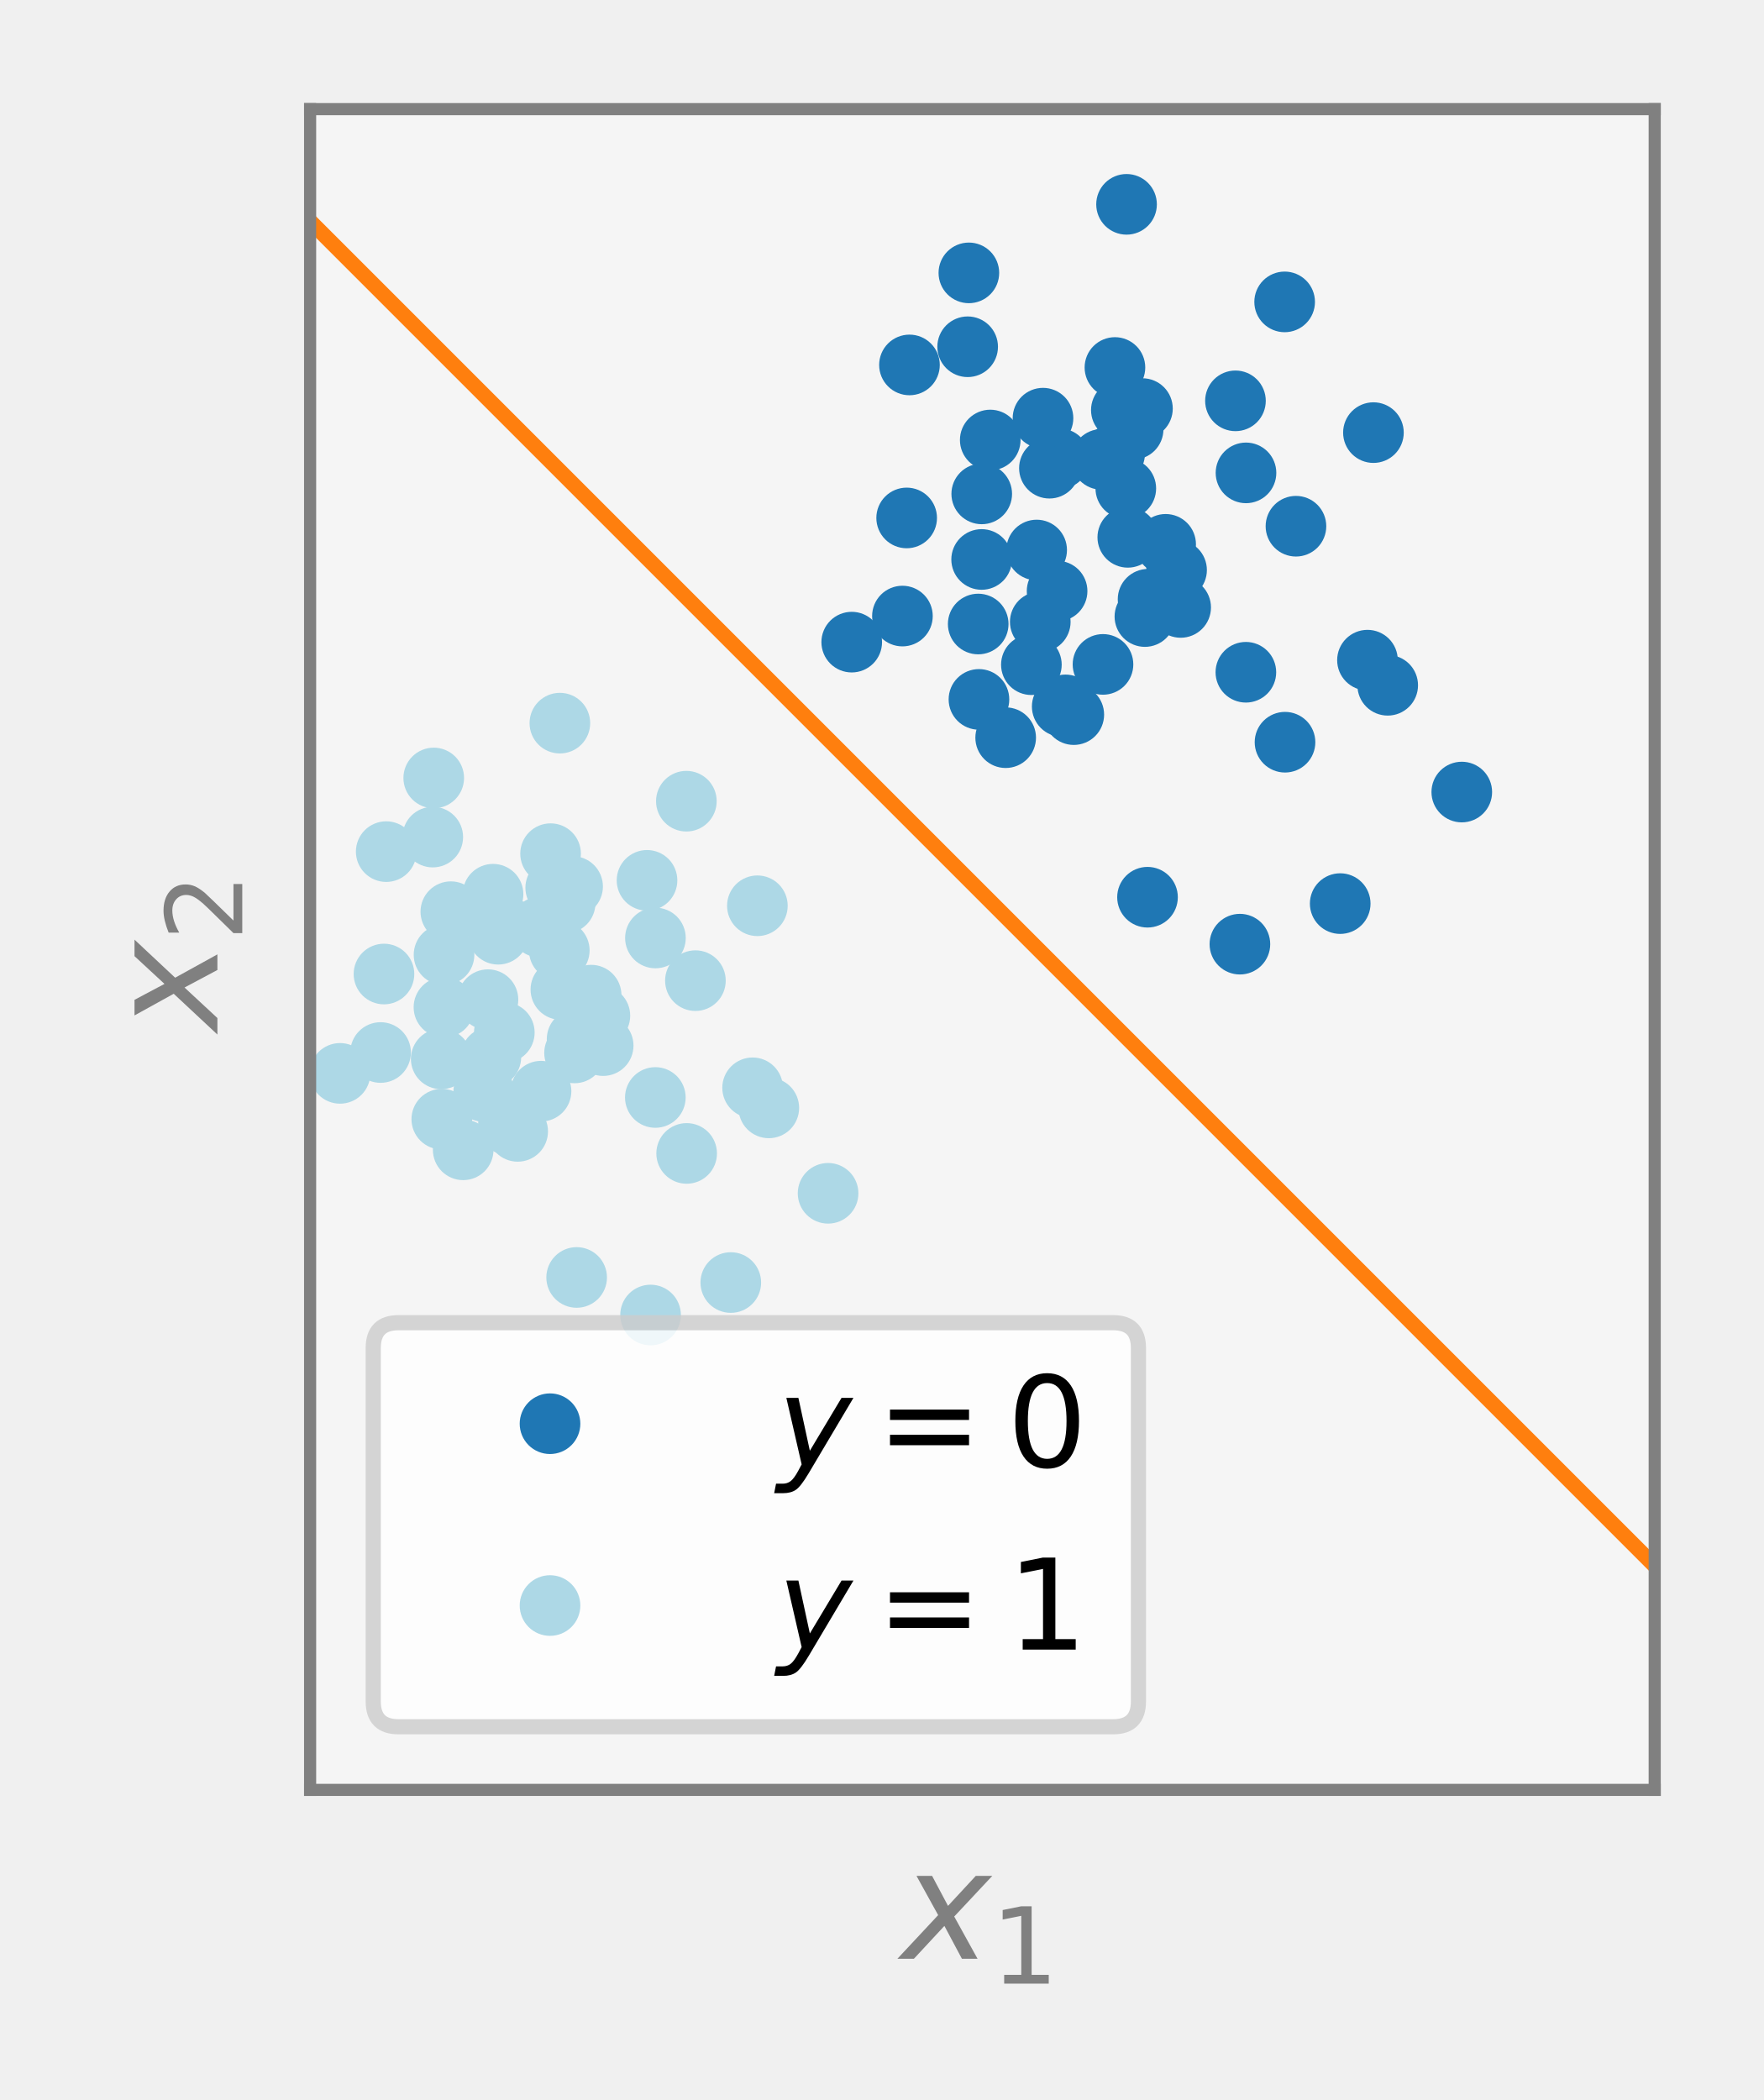
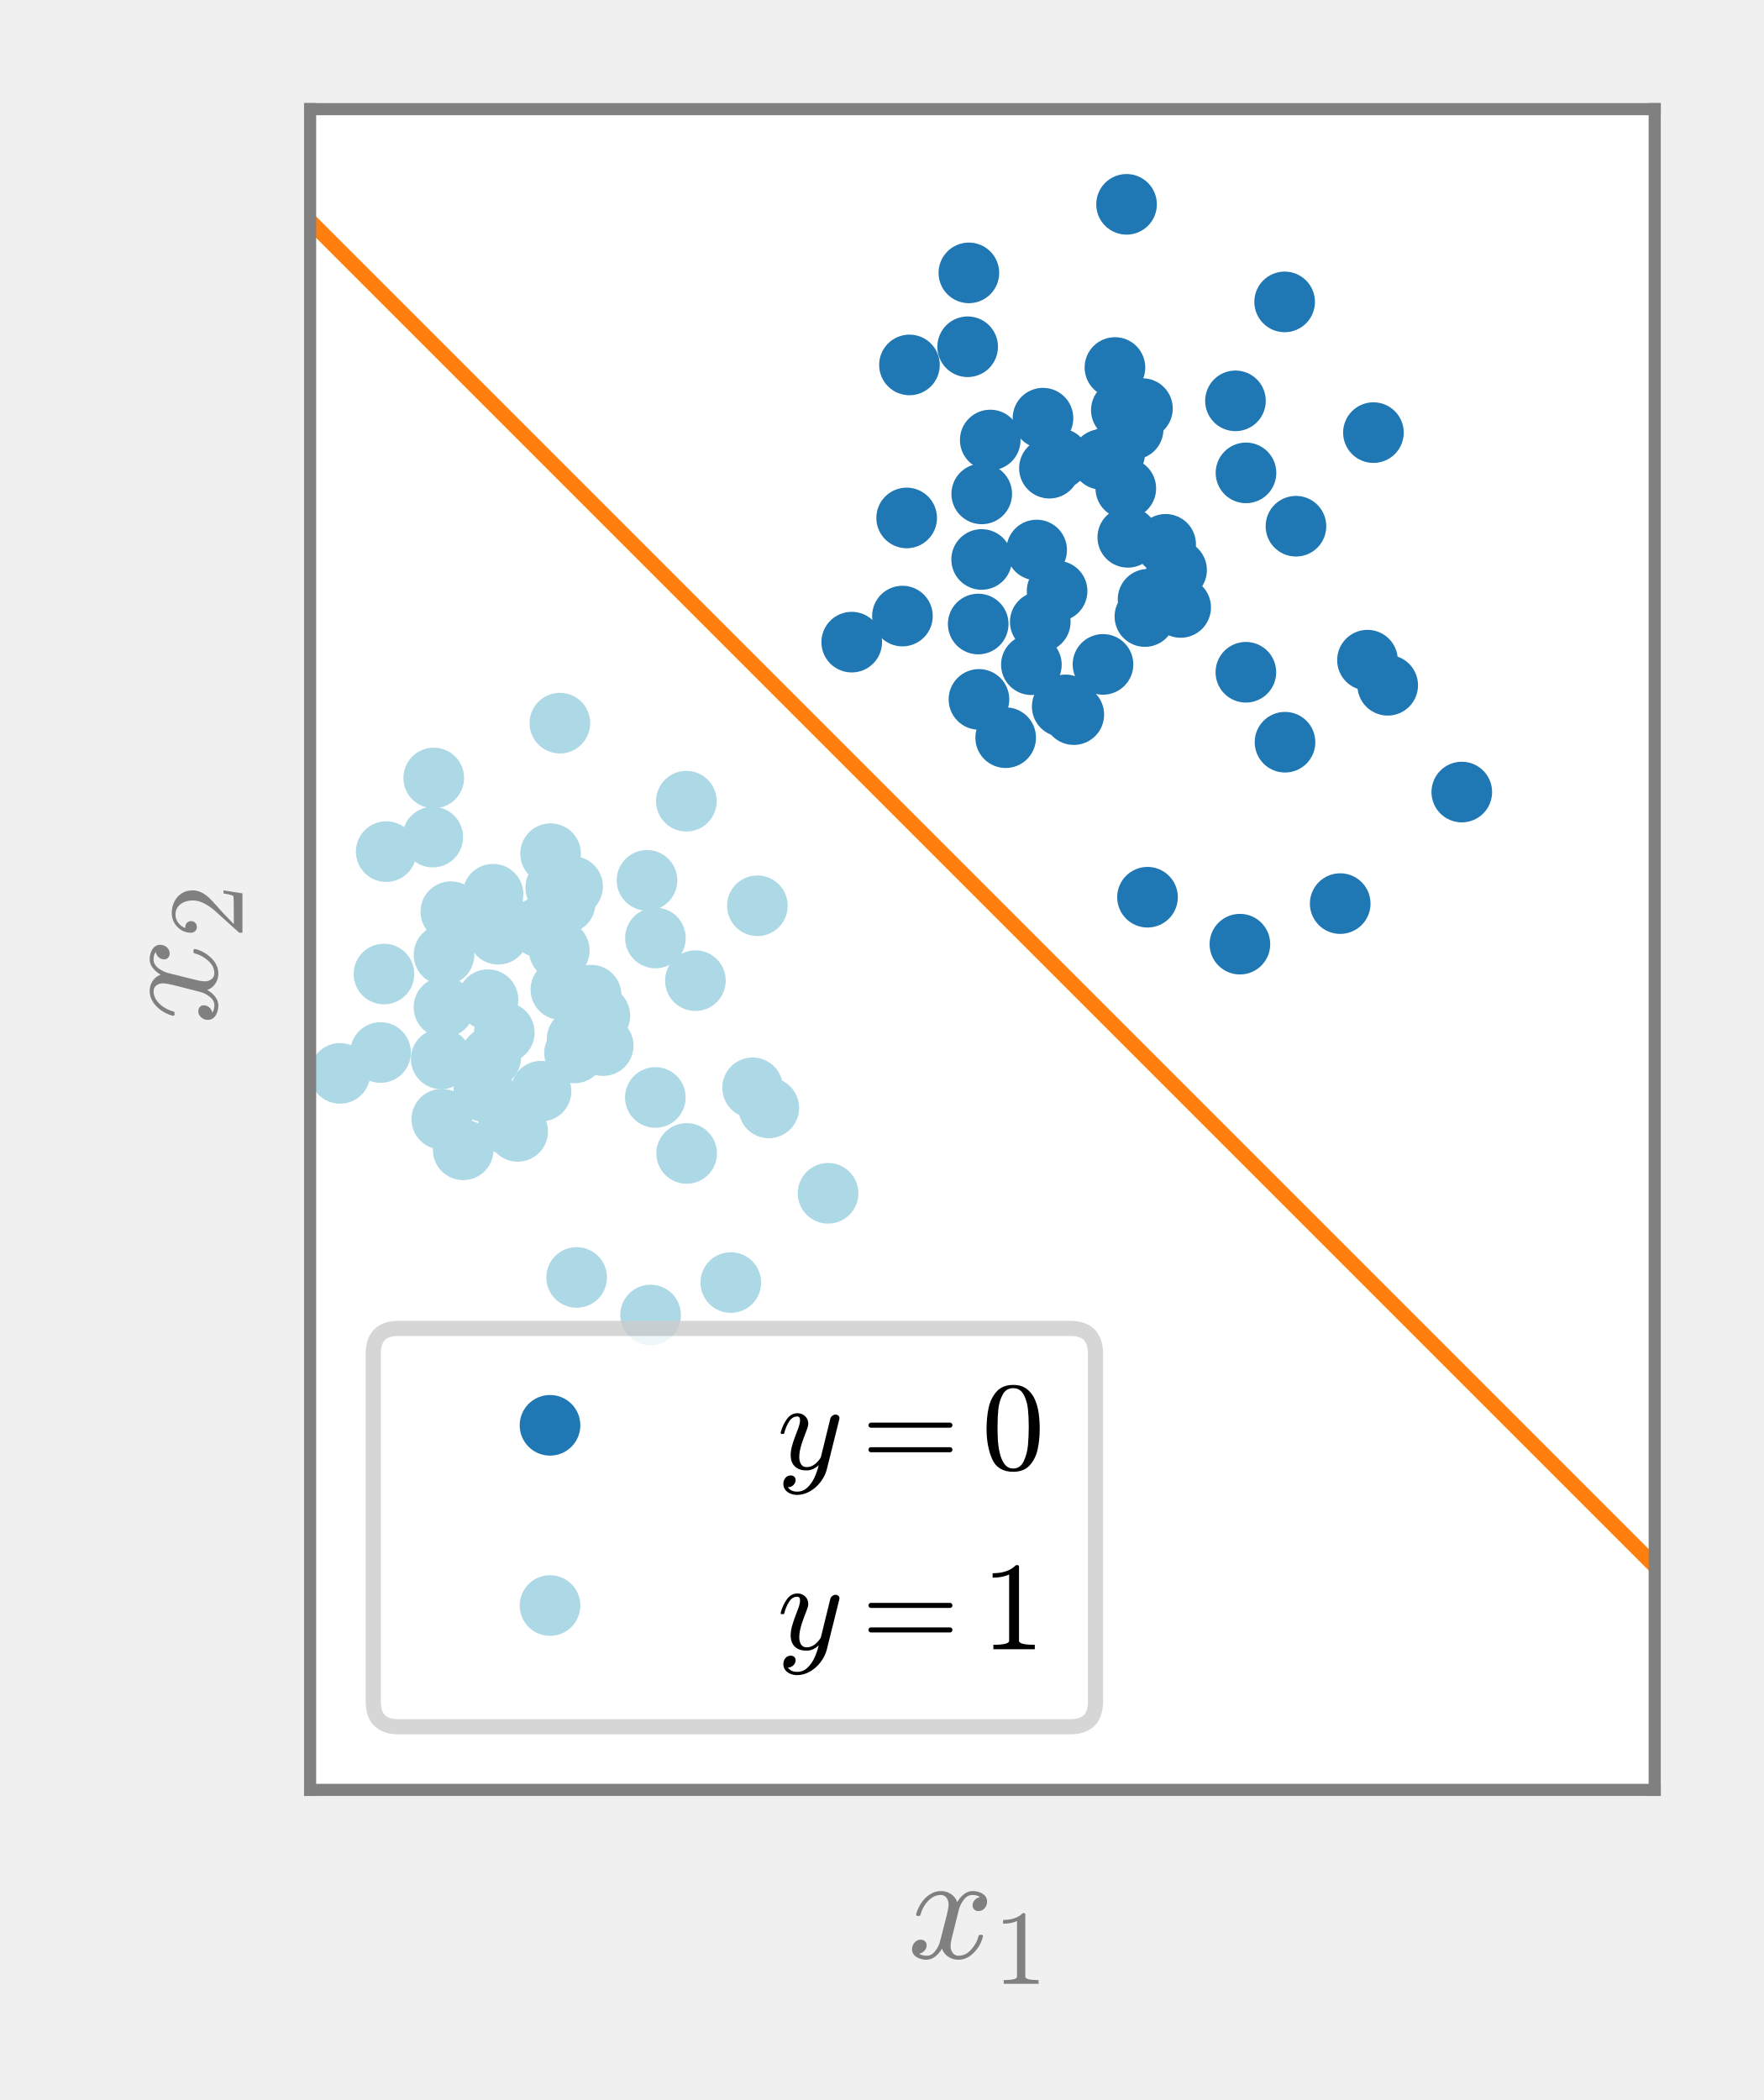
<svg xmlns="http://www.w3.org/2000/svg" xmlns:xlink="http://www.w3.org/1999/xlink" width="116.362pt" height="138.538pt" viewBox="0 0 116.362 138.538" version="1.1">
  <defs>
    <style type="text/css">*{stroke-linejoin: round; stroke-linecap: butt}</style>
  </defs>
  <g id="figure_1">
    <g id="patch_1">
      <path d="M 0 138.538  L 116.362 138.538  L 116.362 0  L 0 0  L 0 138.538  z " style="fill: none" />
    </g>
    <g id="axes_1">
      <g id="patch_2">
-         <path d="M 20.458 118.08  L 109.162 118.08  L 109.162 7.2  L 20.458 7.2  z " style="fill: #ffffff; fill-opacity: 0.333" />
+         <path d="M 20.458 118.08  L 109.162 118.08  L 109.162 7.2  L 20.458 7.2  z " style="fill: #ffffff" />
      </g>
      <g id="matplotlib.axis_1">
        <g id="text_1">
-           <g style="fill: #808080" transform="translate(59.45981 129.2534) scale(0.1 -0.1)">
+           <g style="fill: #808080" transform="translate(59.85981 129.2534) scale(0.1 -0.1)">
            <defs>
-               <path id="DejaVuSans-Oblique-78" d="M 3841 3500  L 2234 1784  L 3219 0  L 2559 0  L 1819 1388  L 531 0  L -166 0  L 1556 1844  L 641 3500  L 1300 3500  L 1972 2234  L 3144 3500  L 3841 3500  z " transform="scale(0.015625)" />
-               <path id="DejaVuSans-31" d="M 794 531  L 1825 531  L 1825 4091  L 703 3866  L 703 4441  L 1819 4666  L 2450 4666  L 2450 531  L 3481 531  L 3481 0  L 794 0  L 794 531  z " transform="scale(0.015625)" />
+               <path id="Cmmi10-78" d="M 500 184  Q 613 97 819 97  Q 1019 97 1172 289  Q 1325 481 1381 709  L 1672 1844  Q 1741 2153 1741 2266  Q 1741 2425 1652 2544  Q 1563 2663 1403 2663  Q 1200 2663 1022 2536  Q 844 2409 722 2214  Q 600 2019 550 1819  Q 538 1778 500 1778  L 422 1778  Q 372 1778 372 1838  L 372 1856  Q 434 2094 584 2320  Q 734 2547 951 2687  Q 1169 2828 1416 2828  Q 1650 2828 1839 2703  Q 2028 2578 2106 2363  Q 2216 2559 2386 2693  Q 2556 2828 2759 2828  Q 2897 2828 3040 2779  Q 3184 2731 3275 2631  Q 3366 2531 3366 2381  Q 3366 2219 3261 2101  Q 3156 1984 2994 1984  Q 2891 1984 2822 2050  Q 2753 2116 2753 2216  Q 2753 2350 2845 2451  Q 2938 2553 3066 2572  Q 2950 2663 2747 2663  Q 2541 2663 2389 2472  Q 2238 2281 2175 2047  L 1894 916  Q 1825 659 1825 494  Q 1825 331 1917 214  Q 2009 97 2163 97  Q 2463 97 2698 361  Q 2934 625 3009 941  Q 3022 978 3059 978  L 3138 978  Q 3163 978 3178 961  Q 3194 944 3194 922  Q 3194 916 3188 903  Q 3097 522 2806 225  Q 2516 -72 2150 -72  Q 1916 -72 1727 54  Q 1538 181 1459 397  Q 1359 209 1182 68  Q 1006 -72 806 -72  Q 669 -72 523 -23  Q 378 25 287 125  Q 197 225 197 378  Q 197 528 301 651  Q 406 775 563 775  Q 669 775 741 711  Q 813 647 813 544  Q 813 409 723 309  Q 634 209 500 184  z " transform="scale(0.015625)" />
+               <path id="Cmr10-31" d="M 594 0  L 594 225  Q 1394 225 1394 428  L 1394 3788  Q 1063 3628 556 3628  L 556 3853  Q 1341 3853 1741 4263  L 1831 4263  Q 1853 4263 1873 4245  Q 1894 4228 1894 4206  L 1894 428  Q 1894 225 2694 225  L 2694 0  L 594 0  z " transform="scale(0.015625)" />
            </defs>
-             <use xlink:href="#DejaVuSans-Oblique-78" transform="translate(0 0.3125)" />
-             <use xlink:href="#DejaVuSans-31" transform="translate(59.17969 -16.09375) scale(0.7)" />
+             <use xlink:href="#Cmmi10-78" transform="translate(0 0.8125)" />
+             <use xlink:href="#Cmr10-31" transform="translate(57.08008 -16.19375) scale(0.7)" />
          </g>
        </g>
      </g>
      <g id="matplotlib.axis_2">
        <g id="text_2">
-           <g style="fill: #808080" transform="translate(14.37344 67.99) rotate(-90) scale(0.1 -0.1)">
+           <g style="fill: #808080" transform="translate(14.37344 67.59) rotate(-90) scale(0.1 -0.1)">
            <defs>
-               <path id="DejaVuSans-32" d="M 1228 531  L 3431 531  L 3431 0  L 469 0  L 469 531  Q 828 903 1448 1529  Q 2069 2156 2228 2338  Q 2531 2678 2651 2914  Q 2772 3150 2772 3378  Q 2772 3750 2511 3984  Q 2250 4219 1831 4219  Q 1534 4219 1204 4116  Q 875 4013 500 3803  L 500 4441  Q 881 4594 1212 4672  Q 1544 4750 1819 4750  Q 2544 4750 2975 4387  Q 3406 4025 3406 3419  Q 3406 3131 3298 2873  Q 3191 2616 2906 2266  Q 2828 2175 2409 1742  Q 1991 1309 1228 531  z " transform="scale(0.015625)" />
+               <path id="Cmr10-32" d="M 319 0  L 319 172  Q 319 188 331 206  L 1325 1306  Q 1550 1550 1690 1715  Q 1831 1881 1968 2097  Q 2106 2313 2186 2536  Q 2266 2759 2266 3009  Q 2266 3272 2169 3511  Q 2072 3750 1880 3894  Q 1688 4038 1416 4038  Q 1138 4038 916 3870  Q 694 3703 603 3438  Q 628 3444 672 3444  Q 816 3444 917 3347  Q 1019 3250 1019 3097  Q 1019 2950 917 2848  Q 816 2747 672 2747  Q 522 2747 420 2851  Q 319 2956 319 3097  Q 319 3338 409 3548  Q 500 3759 670 3923  Q 841 4088 1055 4175  Q 1269 4263 1509 4263  Q 1875 4263 2190 4108  Q 2506 3953 2690 3670  Q 2875 3388 2875 3009  Q 2875 2731 2753 2481  Q 2631 2231 2440 2026  Q 2250 1822 1953 1562  Q 1656 1303 1563 1216  L 838 519  L 1453 519  Q 1906 519 2211 526  Q 2516 534 2534 550  Q 2609 631 2688 1141  L 2875 1141  L 2694 0  L 319 0  z " transform="scale(0.015625)" />
            </defs>
-             <use xlink:href="#DejaVuSans-Oblique-78" transform="translate(0 0.3125)" />
-             <use xlink:href="#DejaVuSans-32" transform="translate(59.17969 -16.09375) scale(0.7)" />
+             <use xlink:href="#Cmmi10-78" transform="translate(0 0.8125)" />
+             <use xlink:href="#Cmr10-32" transform="translate(57.08008 -16.19375) scale(0.7)" />
          </g>
        </g>
      </g>
      <g id="line2d_1">
        <defs>
-           <path id="m836f1bb1e7" d="M 0 1.5  C 0.398 1.5 0.779 1.342 1.061 1.061  C 1.342 0.779 1.5 0.398 1.5 0  C 1.5 -0.398 1.342 -0.779 1.061 -1.061  C 0.779 -1.342 0.398 -1.5 0 -1.5  C -0.398 -1.5 -0.779 -1.342 -1.061 -1.061  C -1.342 -0.779 -1.5 -0.398 -1.5 0  C -1.5 0.398 -1.342 0.779 -1.061 1.061  C -0.779 1.342 -0.398 1.5 0 1.5  z " style="stroke: #1f77b4" />
+           <path id="m636897374b" d="M 0 1.5  C 0.398 1.5 0.779 1.342 1.061 1.061  C 1.342 0.779 1.5 0.398 1.5 0  C 1.5 -0.398 1.342 -0.779 1.061 -1.061  C 0.779 -1.342 0.398 -1.5 0 -1.5  C -0.398 -1.5 -0.779 -1.342 -1.061 -1.061  C -1.342 -0.779 -1.5 -0.398 -1.5 0  C -1.5 0.398 -1.342 0.779 -1.061 1.061  C -0.779 1.342 -0.398 1.5 0 1.5  z " style="stroke: #1f77b4" />
        </defs>
-         <g clip-path="url(#pfd4bdeef28)">
-           <use xlink:href="#m836f1bb1e7" x="90.213" y="43.551" style="fill: #1f77b4; stroke: #1f77b4" />
-           <use xlink:href="#m836f1bb1e7" x="66.345" y="48.665" style="fill: #1f77b4; stroke: #1f77b4" />
-           <use xlink:href="#m836f1bb1e7" x="81.797" y="62.287" style="fill: #1f77b4; stroke: #1f77b4" />
-           <use xlink:href="#m836f1bb1e7" x="91.548" y="45.208" style="fill: #1f77b4; stroke: #1f77b4" />
-           <use xlink:href="#m836f1bb1e7" x="75.739" y="39.533" style="fill: #1f77b4; stroke: #1f77b4" />
-           <use xlink:href="#m836f1bb1e7" x="88.414" y="59.611" style="fill: #1f77b4; stroke: #1f77b4" />
-           <use xlink:href="#m836f1bb1e7" x="68.627" y="41.026" style="fill: #1f77b4; stroke: #1f77b4" />
-           <use xlink:href="#m836f1bb1e7" x="84.773" y="48.964" style="fill: #1f77b4; stroke: #1f77b4" />
-           <use xlink:href="#m836f1bb1e7" x="70.29" y="46.502" style="fill: #1f77b4; stroke: #1f77b4" />
-           <use xlink:href="#m836f1bb1e7" x="72.67" y="30.306" style="fill: #1f77b4; stroke: #1f77b4" />
-           <use xlink:href="#m836f1bb1e7" x="59.998" y="24.075" style="fill: #1f77b4; stroke: #1f77b4" />
-           <use xlink:href="#m836f1bb1e7" x="82.199" y="31.196" style="fill: #1f77b4; stroke: #1f77b4" />
-           <use xlink:href="#m836f1bb1e7" x="82.191" y="44.349" style="fill: #1f77b4; stroke: #1f77b4" />
-           <use xlink:href="#m836f1bb1e7" x="70.839" y="47.144" style="fill: #1f77b4; stroke: #1f77b4" />
-           <use xlink:href="#m836f1bb1e7" x="69.231" y="30.887" style="fill: #1f77b4; stroke: #1f77b4" />
-           <use xlink:href="#m836f1bb1e7" x="64.533" y="41.167" style="fill: #1f77b4; stroke: #1f77b4" />
-           <use xlink:href="#m836f1bb1e7" x="64.582" y="46.14" style="fill: #1f77b4; stroke: #1f77b4" />
-           <use xlink:href="#m836f1bb1e7" x="64.759" y="36.908" style="fill: #1f77b4; stroke: #1f77b4" />
-           <use xlink:href="#m836f1bb1e7" x="59.813" y="34.169" style="fill: #1f77b4; stroke: #1f77b4" />
-           <use xlink:href="#m836f1bb1e7" x="90.606" y="28.54" style="fill: #1f77b4; stroke: #1f77b4" />
-           <use xlink:href="#m836f1bb1e7" x="70.075" y="46.61" style="fill: #1f77b4; stroke: #1f77b4" />
-           <use xlink:href="#m836f1bb1e7" x="63.917" y="18.002" style="fill: #1f77b4; stroke: #1f77b4" />
-           <use xlink:href="#m836f1bb1e7" x="72.765" y="43.831" style="fill: #1f77b4; stroke: #1f77b4" />
-           <use xlink:href="#m836f1bb1e7" x="74.319" y="13.48" style="fill: #1f77b4; stroke: #1f77b4" />
-           <use xlink:href="#m836f1bb1e7" x="73.534" y="29.924" style="fill: #1f77b4; stroke: #1f77b4" />
-           <use xlink:href="#m836f1bb1e7" x="75.53" y="40.674" style="fill: #1f77b4; stroke: #1f77b4" />
-           <use xlink:href="#m836f1bb1e7" x="59.534" y="40.642" style="fill: #1f77b4; stroke: #1f77b4" />
-           <use xlink:href="#m836f1bb1e7" x="69.886" y="30.264" style="fill: #1f77b4; stroke: #1f77b4" />
-           <use xlink:href="#m836f1bb1e7" x="81.504" y="26.444" style="fill: #1f77b4; stroke: #1f77b4" />
-           <use xlink:href="#m836f1bb1e7" x="75.368" y="26.954" style="fill: #1f77b4; stroke: #1f77b4" />
-           <use xlink:href="#m836f1bb1e7" x="63.837" y="22.876" style="fill: #1f77b4; stroke: #1f77b4" />
-           <use xlink:href="#m836f1bb1e7" x="77.889" y="40.073" style="fill: #1f77b4; stroke: #1f77b4" />
-           <use xlink:href="#m836f1bb1e7" x="77.619" y="37.606" style="fill: #1f77b4; stroke: #1f77b4" />
-           <use xlink:href="#m836f1bb1e7" x="84.749" y="19.916" style="fill: #1f77b4; stroke: #1f77b4" />
-           <use xlink:href="#m836f1bb1e7" x="96.435" y="52.252" style="fill: #1f77b4; stroke: #1f77b4" />
-           <use xlink:href="#m836f1bb1e7" x="56.189" y="42.362" style="fill: #1f77b4; stroke: #1f77b4" />
-           <use xlink:href="#m836f1bb1e7" x="73.976" y="27.053" style="fill: #1f77b4; stroke: #1f77b4" />
-           <use xlink:href="#m836f1bb1e7" x="75.702" y="59.19" style="fill: #1f77b4; stroke: #1f77b4" />
-           <use xlink:href="#m836f1bb1e7" x="68.807" y="27.587" style="fill: #1f77b4; stroke: #1f77b4" />
-           <use xlink:href="#m836f1bb1e7" x="74.753" y="28.319" style="fill: #1f77b4; stroke: #1f77b4" />
-           <use xlink:href="#m836f1bb1e7" x="69.737" y="38.994" style="fill: #1f77b4; stroke: #1f77b4" />
-           <use xlink:href="#m836f1bb1e7" x="74.27" y="32.221" style="fill: #1f77b4; stroke: #1f77b4" />
-           <use xlink:href="#m836f1bb1e7" x="74.401" y="35.448" style="fill: #1f77b4; stroke: #1f77b4" />
-           <use xlink:href="#m836f1bb1e7" x="64.766" y="32.582" style="fill: #1f77b4; stroke: #1f77b4" />
-           <use xlink:href="#m836f1bb1e7" x="73.553" y="24.244" style="fill: #1f77b4; stroke: #1f77b4" />
-           <use xlink:href="#m836f1bb1e7" x="85.495" y="34.715" style="fill: #1f77b4; stroke: #1f77b4" />
-           <use xlink:href="#m836f1bb1e7" x="68.041" y="43.85" style="fill: #1f77b4; stroke: #1f77b4" />
-           <use xlink:href="#m836f1bb1e7" x="76.898" y="35.91" style="fill: #1f77b4; stroke: #1f77b4" />
-           <use xlink:href="#m836f1bb1e7" x="68.389" y="36.285" style="fill: #1f77b4; stroke: #1f77b4" />
-           <use xlink:href="#m836f1bb1e7" x="65.327" y="29.028" style="fill: #1f77b4; stroke: #1f77b4" />
+         <g clip-path="url(#p49b4b9869d)">
+           <use xlink:href="#m636897374b" x="90.213" y="43.551" style="fill: #1f77b4; stroke: #1f77b4" />
+           <use xlink:href="#m636897374b" x="66.345" y="48.665" style="fill: #1f77b4; stroke: #1f77b4" />
+           <use xlink:href="#m636897374b" x="81.797" y="62.287" style="fill: #1f77b4; stroke: #1f77b4" />
+           <use xlink:href="#m636897374b" x="91.548" y="45.208" style="fill: #1f77b4; stroke: #1f77b4" />
+           <use xlink:href="#m636897374b" x="75.739" y="39.533" style="fill: #1f77b4; stroke: #1f77b4" />
+           <use xlink:href="#m636897374b" x="88.414" y="59.611" style="fill: #1f77b4; stroke: #1f77b4" />
+           <use xlink:href="#m636897374b" x="68.627" y="41.026" style="fill: #1f77b4; stroke: #1f77b4" />
+           <use xlink:href="#m636897374b" x="84.773" y="48.964" style="fill: #1f77b4; stroke: #1f77b4" />
+           <use xlink:href="#m636897374b" x="70.29" y="46.502" style="fill: #1f77b4; stroke: #1f77b4" />
+           <use xlink:href="#m636897374b" x="72.67" y="30.306" style="fill: #1f77b4; stroke: #1f77b4" />
+           <use xlink:href="#m636897374b" x="59.998" y="24.075" style="fill: #1f77b4; stroke: #1f77b4" />
+           <use xlink:href="#m636897374b" x="82.199" y="31.196" style="fill: #1f77b4; stroke: #1f77b4" />
+           <use xlink:href="#m636897374b" x="82.191" y="44.349" style="fill: #1f77b4; stroke: #1f77b4" />
+           <use xlink:href="#m636897374b" x="70.839" y="47.144" style="fill: #1f77b4; stroke: #1f77b4" />
+           <use xlink:href="#m636897374b" x="69.231" y="30.887" style="fill: #1f77b4; stroke: #1f77b4" />
+           <use xlink:href="#m636897374b" x="64.533" y="41.167" style="fill: #1f77b4; stroke: #1f77b4" />
+           <use xlink:href="#m636897374b" x="64.582" y="46.14" style="fill: #1f77b4; stroke: #1f77b4" />
+           <use xlink:href="#m636897374b" x="64.759" y="36.908" style="fill: #1f77b4; stroke: #1f77b4" />
+           <use xlink:href="#m636897374b" x="59.813" y="34.169" style="fill: #1f77b4; stroke: #1f77b4" />
+           <use xlink:href="#m636897374b" x="90.606" y="28.54" style="fill: #1f77b4; stroke: #1f77b4" />
+           <use xlink:href="#m636897374b" x="70.075" y="46.61" style="fill: #1f77b4; stroke: #1f77b4" />
+           <use xlink:href="#m636897374b" x="63.917" y="18.002" style="fill: #1f77b4; stroke: #1f77b4" />
+           <use xlink:href="#m636897374b" x="72.765" y="43.831" style="fill: #1f77b4; stroke: #1f77b4" />
+           <use xlink:href="#m636897374b" x="74.319" y="13.48" style="fill: #1f77b4; stroke: #1f77b4" />
+           <use xlink:href="#m636897374b" x="73.534" y="29.924" style="fill: #1f77b4; stroke: #1f77b4" />
+           <use xlink:href="#m636897374b" x="75.53" y="40.674" style="fill: #1f77b4; stroke: #1f77b4" />
+           <use xlink:href="#m636897374b" x="59.534" y="40.642" style="fill: #1f77b4; stroke: #1f77b4" />
+           <use xlink:href="#m636897374b" x="69.886" y="30.264" style="fill: #1f77b4; stroke: #1f77b4" />
+           <use xlink:href="#m636897374b" x="81.504" y="26.444" style="fill: #1f77b4; stroke: #1f77b4" />
+           <use xlink:href="#m636897374b" x="75.368" y="26.954" style="fill: #1f77b4; stroke: #1f77b4" />
+           <use xlink:href="#m636897374b" x="63.837" y="22.876" style="fill: #1f77b4; stroke: #1f77b4" />
+           <use xlink:href="#m636897374b" x="77.889" y="40.073" style="fill: #1f77b4; stroke: #1f77b4" />
+           <use xlink:href="#m636897374b" x="77.619" y="37.606" style="fill: #1f77b4; stroke: #1f77b4" />
+           <use xlink:href="#m636897374b" x="84.749" y="19.916" style="fill: #1f77b4; stroke: #1f77b4" />
+           <use xlink:href="#m636897374b" x="96.435" y="52.252" style="fill: #1f77b4; stroke: #1f77b4" />
+           <use xlink:href="#m636897374b" x="56.189" y="42.362" style="fill: #1f77b4; stroke: #1f77b4" />
+           <use xlink:href="#m636897374b" x="73.976" y="27.053" style="fill: #1f77b4; stroke: #1f77b4" />
+           <use xlink:href="#m636897374b" x="75.702" y="59.19" style="fill: #1f77b4; stroke: #1f77b4" />
+           <use xlink:href="#m636897374b" x="68.807" y="27.587" style="fill: #1f77b4; stroke: #1f77b4" />
+           <use xlink:href="#m636897374b" x="74.753" y="28.319" style="fill: #1f77b4; stroke: #1f77b4" />
+           <use xlink:href="#m636897374b" x="69.737" y="38.994" style="fill: #1f77b4; stroke: #1f77b4" />
+           <use xlink:href="#m636897374b" x="74.27" y="32.221" style="fill: #1f77b4; stroke: #1f77b4" />
+           <use xlink:href="#m636897374b" x="74.401" y="35.448" style="fill: #1f77b4; stroke: #1f77b4" />
+           <use xlink:href="#m636897374b" x="64.766" y="32.582" style="fill: #1f77b4; stroke: #1f77b4" />
+           <use xlink:href="#m636897374b" x="73.553" y="24.244" style="fill: #1f77b4; stroke: #1f77b4" />
+           <use xlink:href="#m636897374b" x="85.495" y="34.715" style="fill: #1f77b4; stroke: #1f77b4" />
+           <use xlink:href="#m636897374b" x="68.041" y="43.85" style="fill: #1f77b4; stroke: #1f77b4" />
+           <use xlink:href="#m636897374b" x="76.898" y="35.91" style="fill: #1f77b4; stroke: #1f77b4" />
+           <use xlink:href="#m636897374b" x="68.389" y="36.285" style="fill: #1f77b4; stroke: #1f77b4" />
+           <use xlink:href="#m636897374b" x="65.327" y="29.028" style="fill: #1f77b4; stroke: #1f77b4" />
        </g>
      </g>
      <g id="line2d_2">
        <defs>
-           <path id="mc1bd093ff5" d="M 0 1.5  C 0.398 1.5 0.779 1.342 1.061 1.061  C 1.342 0.779 1.5 0.398 1.5 0  C 1.5 -0.398 1.342 -0.779 1.061 -1.061  C 0.779 -1.342 0.398 -1.5 0 -1.5  C -0.398 -1.5 -0.779 -1.342 -1.061 -1.061  C -1.342 -0.779 -1.5 -0.398 -1.5 0  C -1.5 0.398 -1.342 0.779 -1.061 1.061  C -0.779 1.342 -0.398 1.5 0 1.5  z " style="stroke: #add8e6" />
+           <path id="md42d893c0a" d="M 0 1.5  C 0.398 1.5 0.779 1.342 1.061 1.061  C 1.342 0.779 1.5 0.398 1.5 0  C 1.5 -0.398 1.342 -0.779 1.061 -1.061  C 0.779 -1.342 0.398 -1.5 0 -1.5  C -0.398 -1.5 -0.779 -1.342 -1.061 -1.061  C -1.342 -0.779 -1.5 -0.398 -1.5 0  C -1.5 0.398 -1.342 0.779 -1.061 1.061  C -0.779 1.342 -0.398 1.5 0 1.5  z " style="stroke: #add8e6" />
        </defs>
-         <g clip-path="url(#pfd4bdeef28)">
-           <use xlink:href="#mc1bd093ff5" x="49.65" y="71.763" style="fill: #add8e6; stroke: #add8e6" />
-           <use xlink:href="#mc1bd093ff5" x="30.557" y="75.854" style="fill: #add8e6; stroke: #add8e6" />
-           <use xlink:href="#mc1bd093ff5" x="42.918" y="86.752" style="fill: #add8e6; stroke: #add8e6" />
-           <use xlink:href="#mc1bd093ff5" x="50.719" y="73.088" style="fill: #add8e6; stroke: #add8e6" />
-           <use xlink:href="#mc1bd093ff5" x="38.072" y="68.548" style="fill: #add8e6; stroke: #add8e6" />
-           <use xlink:href="#mc1bd093ff5" x="48.211" y="84.61" style="fill: #add8e6; stroke: #add8e6" />
-           <use xlink:href="#mc1bd093ff5" x="32.382" y="69.743" style="fill: #add8e6; stroke: #add8e6" />
-           <use xlink:href="#mc1bd093ff5" x="45.299" y="76.092" style="fill: #add8e6; stroke: #add8e6" />
-           <use xlink:href="#mc1bd093ff5" x="33.712" y="74.123" style="fill: #add8e6; stroke: #add8e6" />
-           <use xlink:href="#mc1bd093ff5" x="35.616" y="61.166" style="fill: #add8e6; stroke: #add8e6" />
-           <use xlink:href="#mc1bd093ff5" x="25.479" y="56.182" style="fill: #add8e6; stroke: #add8e6" />
-           <use xlink:href="#mc1bd093ff5" x="43.239" y="61.879" style="fill: #add8e6; stroke: #add8e6" />
-           <use xlink:href="#mc1bd093ff5" x="43.233" y="72.401" style="fill: #add8e6; stroke: #add8e6" />
-           <use xlink:href="#mc1bd093ff5" x="34.152" y="74.637" style="fill: #add8e6; stroke: #add8e6" />
-           <use xlink:href="#mc1bd093ff5" x="32.866" y="61.632" style="fill: #add8e6; stroke: #add8e6" />
-           <use xlink:href="#mc1bd093ff5" x="29.107" y="69.855" style="fill: #add8e6; stroke: #add8e6" />
-           <use xlink:href="#mc1bd093ff5" x="29.146" y="73.833" style="fill: #add8e6; stroke: #add8e6" />
-           <use xlink:href="#mc1bd093ff5" x="29.288" y="66.448" style="fill: #add8e6; stroke: #add8e6" />
-           <use xlink:href="#mc1bd093ff5" x="25.331" y="64.257" style="fill: #add8e6; stroke: #add8e6" />
-           <use xlink:href="#mc1bd093ff5" x="49.965" y="59.754" style="fill: #add8e6; stroke: #add8e6" />
-           <use xlink:href="#mc1bd093ff5" x="33.54" y="74.21" style="fill: #add8e6; stroke: #add8e6" />
-           <use xlink:href="#mc1bd093ff5" x="28.614" y="51.323" style="fill: #add8e6; stroke: #add8e6" />
-           <use xlink:href="#mc1bd093ff5" x="35.692" y="71.986" style="fill: #add8e6; stroke: #add8e6" />
-           <use xlink:href="#mc1bd093ff5" x="36.935" y="47.706" style="fill: #add8e6; stroke: #add8e6" />
-           <use xlink:href="#mc1bd093ff5" x="36.308" y="60.861" style="fill: #add8e6; stroke: #add8e6" />
-           <use xlink:href="#mc1bd093ff5" x="37.904" y="69.461" style="fill: #add8e6; stroke: #add8e6" />
-           <use xlink:href="#mc1bd093ff5" x="25.107" y="69.435" style="fill: #add8e6; stroke: #add8e6" />
-           <use xlink:href="#mc1bd093ff5" x="33.389" y="61.132" style="fill: #add8e6; stroke: #add8e6" />
-           <use xlink:href="#mc1bd093ff5" x="42.684" y="58.077" style="fill: #add8e6; stroke: #add8e6" />
-           <use xlink:href="#mc1bd093ff5" x="37.775" y="58.484" style="fill: #add8e6; stroke: #add8e6" />
-           <use xlink:href="#mc1bd093ff5" x="28.55" y="55.223" style="fill: #add8e6; stroke: #add8e6" />
-           <use xlink:href="#mc1bd093ff5" x="39.792" y="68.98" style="fill: #add8e6; stroke: #add8e6" />
-           <use xlink:href="#mc1bd093ff5" x="39.575" y="67.006" style="fill: #add8e6; stroke: #add8e6" />
-           <use xlink:href="#mc1bd093ff5" x="45.28" y="52.855" style="fill: #add8e6; stroke: #add8e6" />
-           <use xlink:href="#mc1bd093ff5" x="54.629" y="78.723" style="fill: #add8e6; stroke: #add8e6" />
-           <use xlink:href="#mc1bd093ff5" x="22.432" y="70.811" style="fill: #add8e6; stroke: #add8e6" />
-           <use xlink:href="#mc1bd093ff5" x="36.661" y="58.564" style="fill: #add8e6; stroke: #add8e6" />
-           <use xlink:href="#mc1bd093ff5" x="38.042" y="84.274" style="fill: #add8e6; stroke: #add8e6" />
-           <use xlink:href="#mc1bd093ff5" x="32.526" y="58.992" style="fill: #add8e6; stroke: #add8e6" />
-           <use xlink:href="#mc1bd093ff5" x="37.283" y="59.577" style="fill: #add8e6; stroke: #add8e6" />
-           <use xlink:href="#mc1bd093ff5" x="33.27" y="68.117" style="fill: #add8e6; stroke: #add8e6" />
-           <use xlink:href="#mc1bd093ff5" x="36.897" y="62.699" style="fill: #add8e6; stroke: #add8e6" />
-           <use xlink:href="#mc1bd093ff5" x="37.001" y="65.28" style="fill: #add8e6; stroke: #add8e6" />
-           <use xlink:href="#mc1bd093ff5" x="29.293" y="62.987" style="fill: #add8e6; stroke: #add8e6" />
-           <use xlink:href="#mc1bd093ff5" x="36.322" y="56.317" style="fill: #add8e6; stroke: #add8e6" />
-           <use xlink:href="#mc1bd093ff5" x="45.877" y="64.694" style="fill: #add8e6; stroke: #add8e6" />
-           <use xlink:href="#mc1bd093ff5" x="31.913" y="72.002" style="fill: #add8e6; stroke: #add8e6" />
-           <use xlink:href="#mc1bd093ff5" x="38.998" y="65.65" style="fill: #add8e6; stroke: #add8e6" />
-           <use xlink:href="#mc1bd093ff5" x="32.192" y="65.949" style="fill: #add8e6; stroke: #add8e6" />
-           <use xlink:href="#mc1bd093ff5" x="29.742" y="60.144" style="fill: #add8e6; stroke: #add8e6" />
+         <g clip-path="url(#p49b4b9869d)">
+           <use xlink:href="#md42d893c0a" x="49.65" y="71.763" style="fill: #add8e6; stroke: #add8e6" />
+           <use xlink:href="#md42d893c0a" x="30.557" y="75.854" style="fill: #add8e6; stroke: #add8e6" />
+           <use xlink:href="#md42d893c0a" x="42.918" y="86.752" style="fill: #add8e6; stroke: #add8e6" />
+           <use xlink:href="#md42d893c0a" x="50.719" y="73.088" style="fill: #add8e6; stroke: #add8e6" />
+           <use xlink:href="#md42d893c0a" x="38.072" y="68.548" style="fill: #add8e6; stroke: #add8e6" />
+           <use xlink:href="#md42d893c0a" x="48.211" y="84.61" style="fill: #add8e6; stroke: #add8e6" />
+           <use xlink:href="#md42d893c0a" x="32.382" y="69.743" style="fill: #add8e6; stroke: #add8e6" />
+           <use xlink:href="#md42d893c0a" x="45.299" y="76.092" style="fill: #add8e6; stroke: #add8e6" />
+           <use xlink:href="#md42d893c0a" x="33.712" y="74.123" style="fill: #add8e6; stroke: #add8e6" />
+           <use xlink:href="#md42d893c0a" x="35.616" y="61.166" style="fill: #add8e6; stroke: #add8e6" />
+           <use xlink:href="#md42d893c0a" x="25.479" y="56.182" style="fill: #add8e6; stroke: #add8e6" />
+           <use xlink:href="#md42d893c0a" x="43.239" y="61.879" style="fill: #add8e6; stroke: #add8e6" />
+           <use xlink:href="#md42d893c0a" x="43.233" y="72.401" style="fill: #add8e6; stroke: #add8e6" />
+           <use xlink:href="#md42d893c0a" x="34.152" y="74.637" style="fill: #add8e6; stroke: #add8e6" />
+           <use xlink:href="#md42d893c0a" x="32.866" y="61.632" style="fill: #add8e6; stroke: #add8e6" />
+           <use xlink:href="#md42d893c0a" x="29.107" y="69.855" style="fill: #add8e6; stroke: #add8e6" />
+           <use xlink:href="#md42d893c0a" x="29.146" y="73.833" style="fill: #add8e6; stroke: #add8e6" />
+           <use xlink:href="#md42d893c0a" x="29.288" y="66.448" style="fill: #add8e6; stroke: #add8e6" />
+           <use xlink:href="#md42d893c0a" x="25.331" y="64.257" style="fill: #add8e6; stroke: #add8e6" />
+           <use xlink:href="#md42d893c0a" x="49.965" y="59.754" style="fill: #add8e6; stroke: #add8e6" />
+           <use xlink:href="#md42d893c0a" x="33.54" y="74.21" style="fill: #add8e6; stroke: #add8e6" />
+           <use xlink:href="#md42d893c0a" x="28.614" y="51.323" style="fill: #add8e6; stroke: #add8e6" />
+           <use xlink:href="#md42d893c0a" x="35.692" y="71.986" style="fill: #add8e6; stroke: #add8e6" />
+           <use xlink:href="#md42d893c0a" x="36.935" y="47.706" style="fill: #add8e6; stroke: #add8e6" />
+           <use xlink:href="#md42d893c0a" x="36.308" y="60.861" style="fill: #add8e6; stroke: #add8e6" />
+           <use xlink:href="#md42d893c0a" x="37.904" y="69.461" style="fill: #add8e6; stroke: #add8e6" />
+           <use xlink:href="#md42d893c0a" x="25.107" y="69.435" style="fill: #add8e6; stroke: #add8e6" />
+           <use xlink:href="#md42d893c0a" x="33.389" y="61.132" style="fill: #add8e6; stroke: #add8e6" />
+           <use xlink:href="#md42d893c0a" x="42.684" y="58.077" style="fill: #add8e6; stroke: #add8e6" />
+           <use xlink:href="#md42d893c0a" x="37.775" y="58.484" style="fill: #add8e6; stroke: #add8e6" />
+           <use xlink:href="#md42d893c0a" x="28.55" y="55.223" style="fill: #add8e6; stroke: #add8e6" />
+           <use xlink:href="#md42d893c0a" x="39.792" y="68.98" style="fill: #add8e6; stroke: #add8e6" />
+           <use xlink:href="#md42d893c0a" x="39.575" y="67.006" style="fill: #add8e6; stroke: #add8e6" />
+           <use xlink:href="#md42d893c0a" x="45.28" y="52.855" style="fill: #add8e6; stroke: #add8e6" />
+           <use xlink:href="#md42d893c0a" x="54.629" y="78.723" style="fill: #add8e6; stroke: #add8e6" />
+           <use xlink:href="#md42d893c0a" x="22.432" y="70.811" style="fill: #add8e6; stroke: #add8e6" />
+           <use xlink:href="#md42d893c0a" x="36.661" y="58.564" style="fill: #add8e6; stroke: #add8e6" />
+           <use xlink:href="#md42d893c0a" x="38.042" y="84.274" style="fill: #add8e6; stroke: #add8e6" />
+           <use xlink:href="#md42d893c0a" x="32.526" y="58.992" style="fill: #add8e6; stroke: #add8e6" />
+           <use xlink:href="#md42d893c0a" x="37.283" y="59.577" style="fill: #add8e6; stroke: #add8e6" />
+           <use xlink:href="#md42d893c0a" x="33.27" y="68.117" style="fill: #add8e6; stroke: #add8e6" />
+           <use xlink:href="#md42d893c0a" x="36.897" y="62.699" style="fill: #add8e6; stroke: #add8e6" />
+           <use xlink:href="#md42d893c0a" x="37.001" y="65.28" style="fill: #add8e6; stroke: #add8e6" />
+           <use xlink:href="#md42d893c0a" x="29.293" y="62.987" style="fill: #add8e6; stroke: #add8e6" />
+           <use xlink:href="#md42d893c0a" x="36.322" y="56.317" style="fill: #add8e6; stroke: #add8e6" />
+           <use xlink:href="#md42d893c0a" x="45.877" y="64.694" style="fill: #add8e6; stroke: #add8e6" />
+           <use xlink:href="#md42d893c0a" x="31.913" y="72.002" style="fill: #add8e6; stroke: #add8e6" />
+           <use xlink:href="#md42d893c0a" x="38.998" y="65.65" style="fill: #add8e6; stroke: #add8e6" />
+           <use xlink:href="#md42d893c0a" x="32.192" y="65.949" style="fill: #add8e6; stroke: #add8e6" />
+           <use xlink:href="#md42d893c0a" x="29.742" y="60.144" style="fill: #add8e6; stroke: #add8e6" />
        </g>
      </g>
      <g id="line2d_3">
-         <path d="M 20.458 14.592  L 109.162 103.296  " clip-path="url(#pfd4bdeef28)" style="fill: none; stroke: #ff7f0e; stroke-linecap: square" />
+         <path d="M 20.458 14.592  L 109.162 103.296  " clip-path="url(#p49b4b9869d)" style="fill: none; stroke: #ff7f0e; stroke-linecap: square" />
      </g>
      <g id="patch_3">
        <path d="M 20.458 118.08  L 20.458 7.2  " style="fill: none; stroke: #808080; stroke-width: 0.8; stroke-linejoin: miter; stroke-linecap: square" />
      </g>
      <g id="patch_4">
        <path d="M 109.162 118.08  L 109.162 7.2  " style="fill: none; stroke: #808080; stroke-width: 0.8; stroke-linejoin: miter; stroke-linecap: square" />
      </g>
      <g id="patch_5">
        <path d="M 20.458 118.08  L 109.162 118.08  " style="fill: none; stroke: #808080; stroke-width: 0.8; stroke-linejoin: miter; stroke-linecap: square" />
      </g>
      <g id="patch_6">
        <path d="M 20.458 7.2  L 109.162 7.2  " style="fill: none; stroke: #808080; stroke-width: 0.8; stroke-linejoin: miter; stroke-linecap: square" />
      </g>
      <g id="legend_1">
        <g id="patch_7">
-           <path d="M 26.289 113.915  L 73.437 113.915  Q 75.103 113.915 75.103 112.249  L 75.103 88.925  Q 75.103 87.259 73.437 87.259  L 26.289 87.259  Q 24.623 87.259 24.623 88.925  L 24.623 112.249  Q 24.623 113.915 26.289 113.915  z " style="fill: #ffffff; opacity: 0.8; stroke: #cccccc; stroke-linejoin: miter" />
+           <path d="M 26.289 113.915  L 70.604 113.915  Q 72.27 113.915 72.27 112.249  L 72.27 89.302  Q 72.27 87.636 70.604 87.636  L 26.289 87.636  Q 24.623 87.636 24.623 89.302  L 24.623 112.249  Q 24.623 113.915 26.289 113.915  z " style="fill: #ffffff; opacity: 0.8; stroke: #cccccc; stroke-linejoin: miter" />
        </g>
        <g id="line2d_4">
          <g>
-             <use xlink:href="#m836f1bb1e7" x="36.285" y="93.923" style="fill: #1f77b4; stroke: #1f77b4" />
+             <use xlink:href="#m636897374b" x="36.285" y="94.028" style="fill: #1f77b4; stroke: #1f77b4" />
          </g>
        </g>
        <g id="text_3">
-           <g transform="translate(51.27881 96.8385) scale(0.0833 -0.0833)">
+           <g transform="translate(51.27881 96.94393) scale(0.0833 -0.0833)">
            <defs>
-               <path id="DejaVuSans-Oblique-79" d="M 1588 -325  Q 1188 -997 936 -1164  Q 684 -1331 294 -1331  L -159 -1331  L -63 -850  L 269 -850  Q 509 -850 678 -719  Q 847 -588 1056 -206  L 1234 128  L 459 3500  L 1069 3500  L 1650 819  L 3256 3500  L 3859 3500  L 1588 -325  z " transform="scale(0.015625)" />
-               <path id="DejaVuSans-3d" d="M 678 2906  L 4684 2906  L 4684 2381  L 678 2381  L 678 2906  z M 678 1631  L 4684 1631  L 4684 1100  L 678 1100  L 678 1631  z " transform="scale(0.015625)" />
-               <path id="DejaVuSans-30" d="M 2034 4250  Q 1547 4250 1301 3770  Q 1056 3291 1056 2328  Q 1056 1369 1301 889  Q 1547 409 2034 409  Q 2525 409 2770 889  Q 3016 1369 3016 2328  Q 3016 3291 2770 3770  Q 2525 4250 2034 4250  z M 2034 4750  Q 2819 4750 3233 4129  Q 3647 3509 3647 2328  Q 3647 1150 3233 529  Q 2819 -91 2034 -91  Q 1250 -91 836 529  Q 422 1150 422 2328  Q 422 3509 836 4129  Q 1250 4750 2034 4750  z " transform="scale(0.015625)" />
+               <path id="Cmmi10-79" d="M 538 -916  Q 672 -1147 1006 -1147  Q 1309 -1147 1531 -934  Q 1753 -722 1889 -420  Q 2025 -119 2100 197  Q 1816 -72 1484 -72  Q 1231 -72 1053 15  Q 875 103 776 276  Q 678 450 678 697  Q 678 906 734 1126  Q 791 1347 892 1617  Q 994 1888 1069 2088  Q 1153 2322 1153 2472  Q 1153 2663 1013 2663  Q 759 2663 595 2402  Q 431 2141 353 1819  Q 341 1778 300 1778  L 225 1778  Q 172 1778 172 1838  L 172 1856  Q 275 2238 487 2533  Q 700 2828 1025 2828  Q 1253 2828 1411 2678  Q 1569 2528 1569 2297  Q 1569 2178 1516 2047  Q 1488 1969 1388 1706  Q 1288 1444 1234 1272  Q 1181 1100 1147 934  Q 1113 769 1113 603  Q 1113 391 1203 244  Q 1294 97 1491 97  Q 1888 97 2203 581  L 2688 2553  Q 2709 2638 2787 2698  Q 2866 2759 2956 2759  Q 3034 2759 3092 2709  Q 3150 2659 3150 2578  Q 3150 2541 3144 2528  L 2509 -19  Q 2425 -347 2200 -647  Q 1975 -947 1658 -1130  Q 1341 -1313 997 -1313  Q 831 -1313 668 -1248  Q 506 -1184 406 -1056  Q 306 -928 306 -756  Q 306 -581 409 -453  Q 513 -325 684 -325  Q 788 -325 858 -389  Q 928 -453 928 -556  Q 928 -703 818 -812  Q 709 -922 563 -922  Q 556 -919 550 -917  Q 544 -916 538 -916  z " transform="scale(0.015625)" />
+               <path id="Cmr10-3d" d="M 481 850  Q 428 850 393 890  Q 359 931 359 978  Q 359 1031 393 1068  Q 428 1106 481 1106  L 4500 1106  Q 4547 1106 4581 1068  Q 4616 1031 4616 978  Q 4616 931 4581 890  Q 4547 850 4500 850  L 481 850  z M 481 2094  Q 428 2094 393 2131  Q 359 2169 359 2222  Q 359 2269 393 2309  Q 428 2350 481 2350  L 4500 2350  Q 4547 2350 4581 2309  Q 4616 2269 4616 2222  Q 4616 2169 4581 2131  Q 4547 2094 4500 2094  L 481 2094  z " transform="scale(0.015625)" />
+               <path id="Cmr10-30" d="M 1600 -141  Q 816 -141 533 504  Q 250 1150 250 2041  Q 250 2597 351 3087  Q 453 3578 754 3920  Q 1056 4263 1600 4263  Q 2022 4263 2290 4056  Q 2559 3850 2700 3523  Q 2841 3197 2892 2823  Q 2944 2450 2944 2041  Q 2944 1491 2842 1011  Q 2741 531 2444 195  Q 2147 -141 1600 -141  z M 1600 25  Q 1956 25 2131 390  Q 2306 756 2347 1200  Q 2388 1644 2388 2144  Q 2388 2625 2347 3031  Q 2306 3438 2132 3767  Q 1959 4097 1600 4097  Q 1238 4097 1063 3765  Q 888 3434 847 3029  Q 806 2625 806 2144  Q 806 1788 823 1472  Q 841 1156 916 820  Q 991 484 1158 254  Q 1325 25 1600 25  z " transform="scale(0.015625)" />
            </defs>
-             <use xlink:href="#DejaVuSans-Oblique-79" transform="translate(0 0.78125)" />
-             <use xlink:href="#DejaVuSans-3d" transform="translate(78.66211 0.78125)" />
-             <use xlink:href="#DejaVuSans-30" transform="translate(181.9336 0.78125)" />
+             <use xlink:href="#Cmmi10-79" transform="translate(0 0.390625)" />
+             <use xlink:href="#Cmr10-3d" transform="translate(66.58203 0.390625)" />
+             <use xlink:href="#Cmr10-30" transform="translate(161.8262 0.390625)" />
          </g>
        </g>
        <g id="line2d_5">
          <g>
-             <use xlink:href="#mc1bd093ff5" x="36.285" y="105.918" style="fill: #add8e6; stroke: #add8e6" />
+             <use xlink:href="#md42d893c0a" x="36.285" y="105.918" style="fill: #add8e6; stroke: #add8e6" />
          </g>
        </g>
        <g id="text_4">
          <g transform="translate(51.27881 108.8337) scale(0.0833 -0.0833)">
-             <use xlink:href="#DejaVuSans-Oblique-79" transform="translate(0 0.09375)" />
-             <use xlink:href="#DejaVuSans-3d" transform="translate(78.66211 0.09375)" />
-             <use xlink:href="#DejaVuSans-31" transform="translate(181.9336 0.09375)" />
+             <use xlink:href="#Cmmi10-79" transform="translate(0 0.390625)" />
+             <use xlink:href="#Cmr10-3d" transform="translate(66.58203 0.390625)" />
+             <use xlink:href="#Cmr10-31" transform="translate(161.8262 0.390625)" />
          </g>
        </g>
      </g>
    </g>
  </g>
  <defs>
-     <clipPath id="pfd4bdeef28">
+     <clipPath id="p49b4b9869d">
      <rect x="20.458" y="7.2" width="88.704" height="110.88" />
    </clipPath>
  </defs>
</svg>
